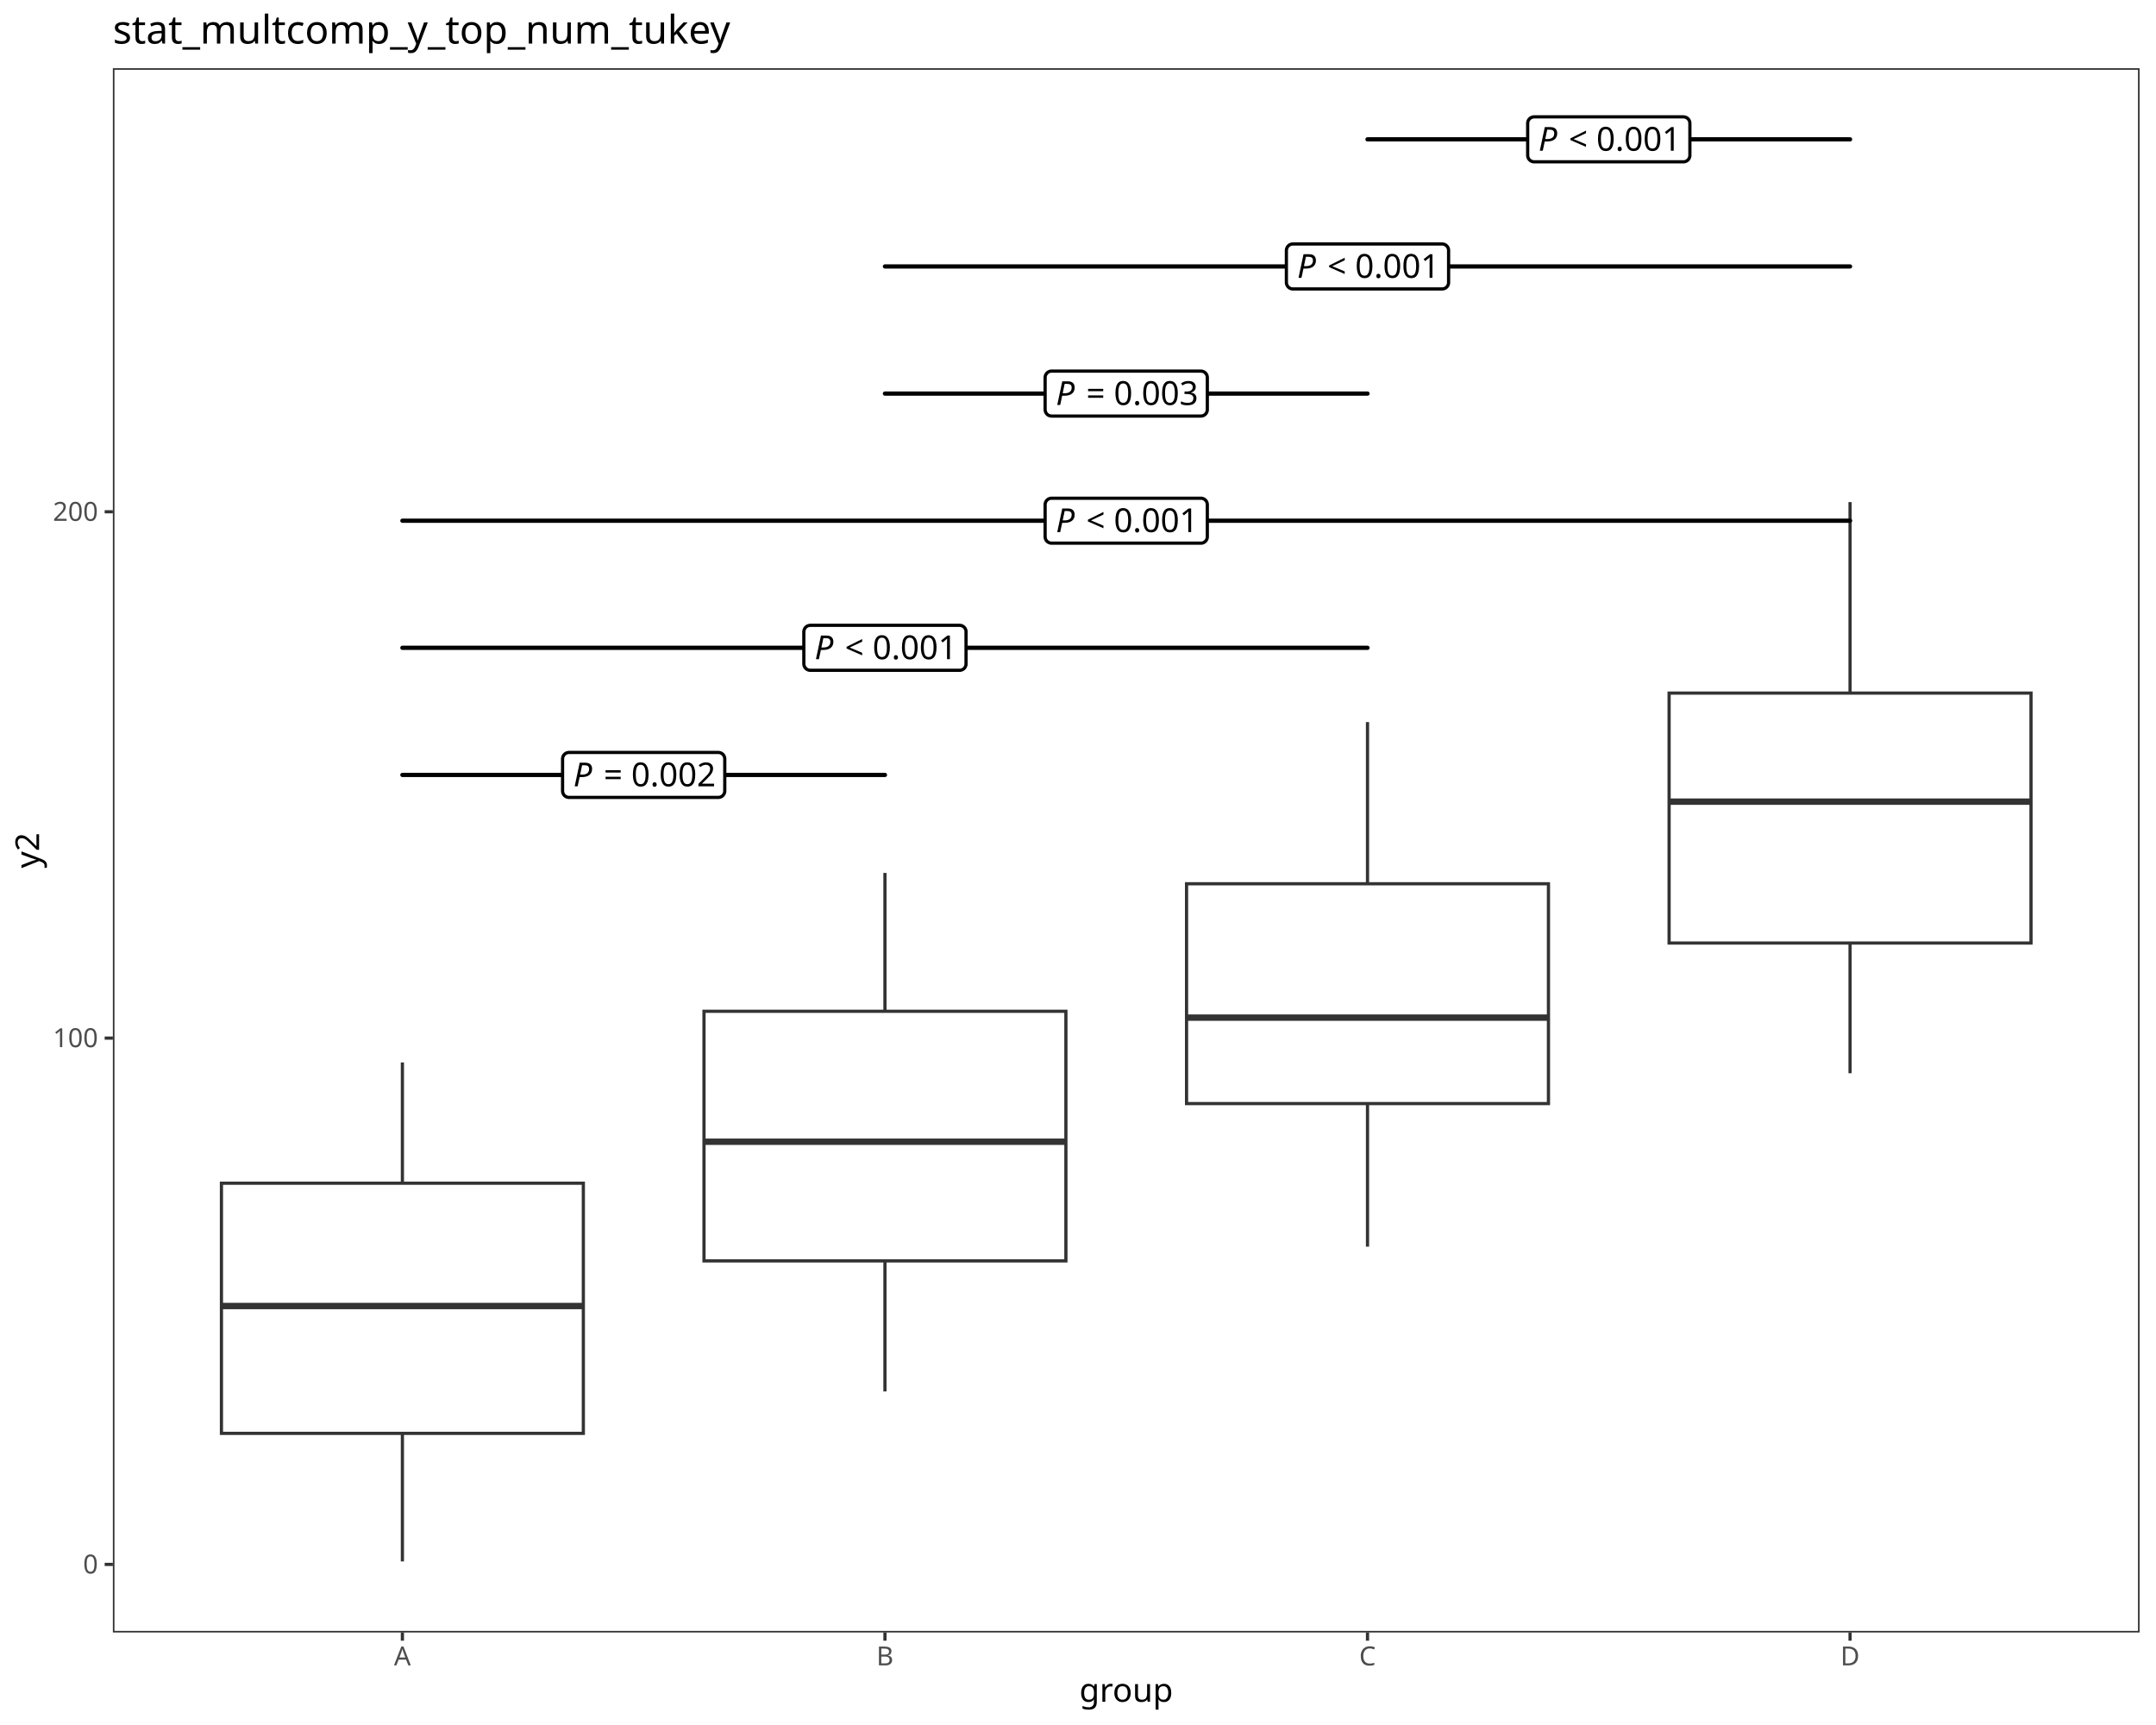
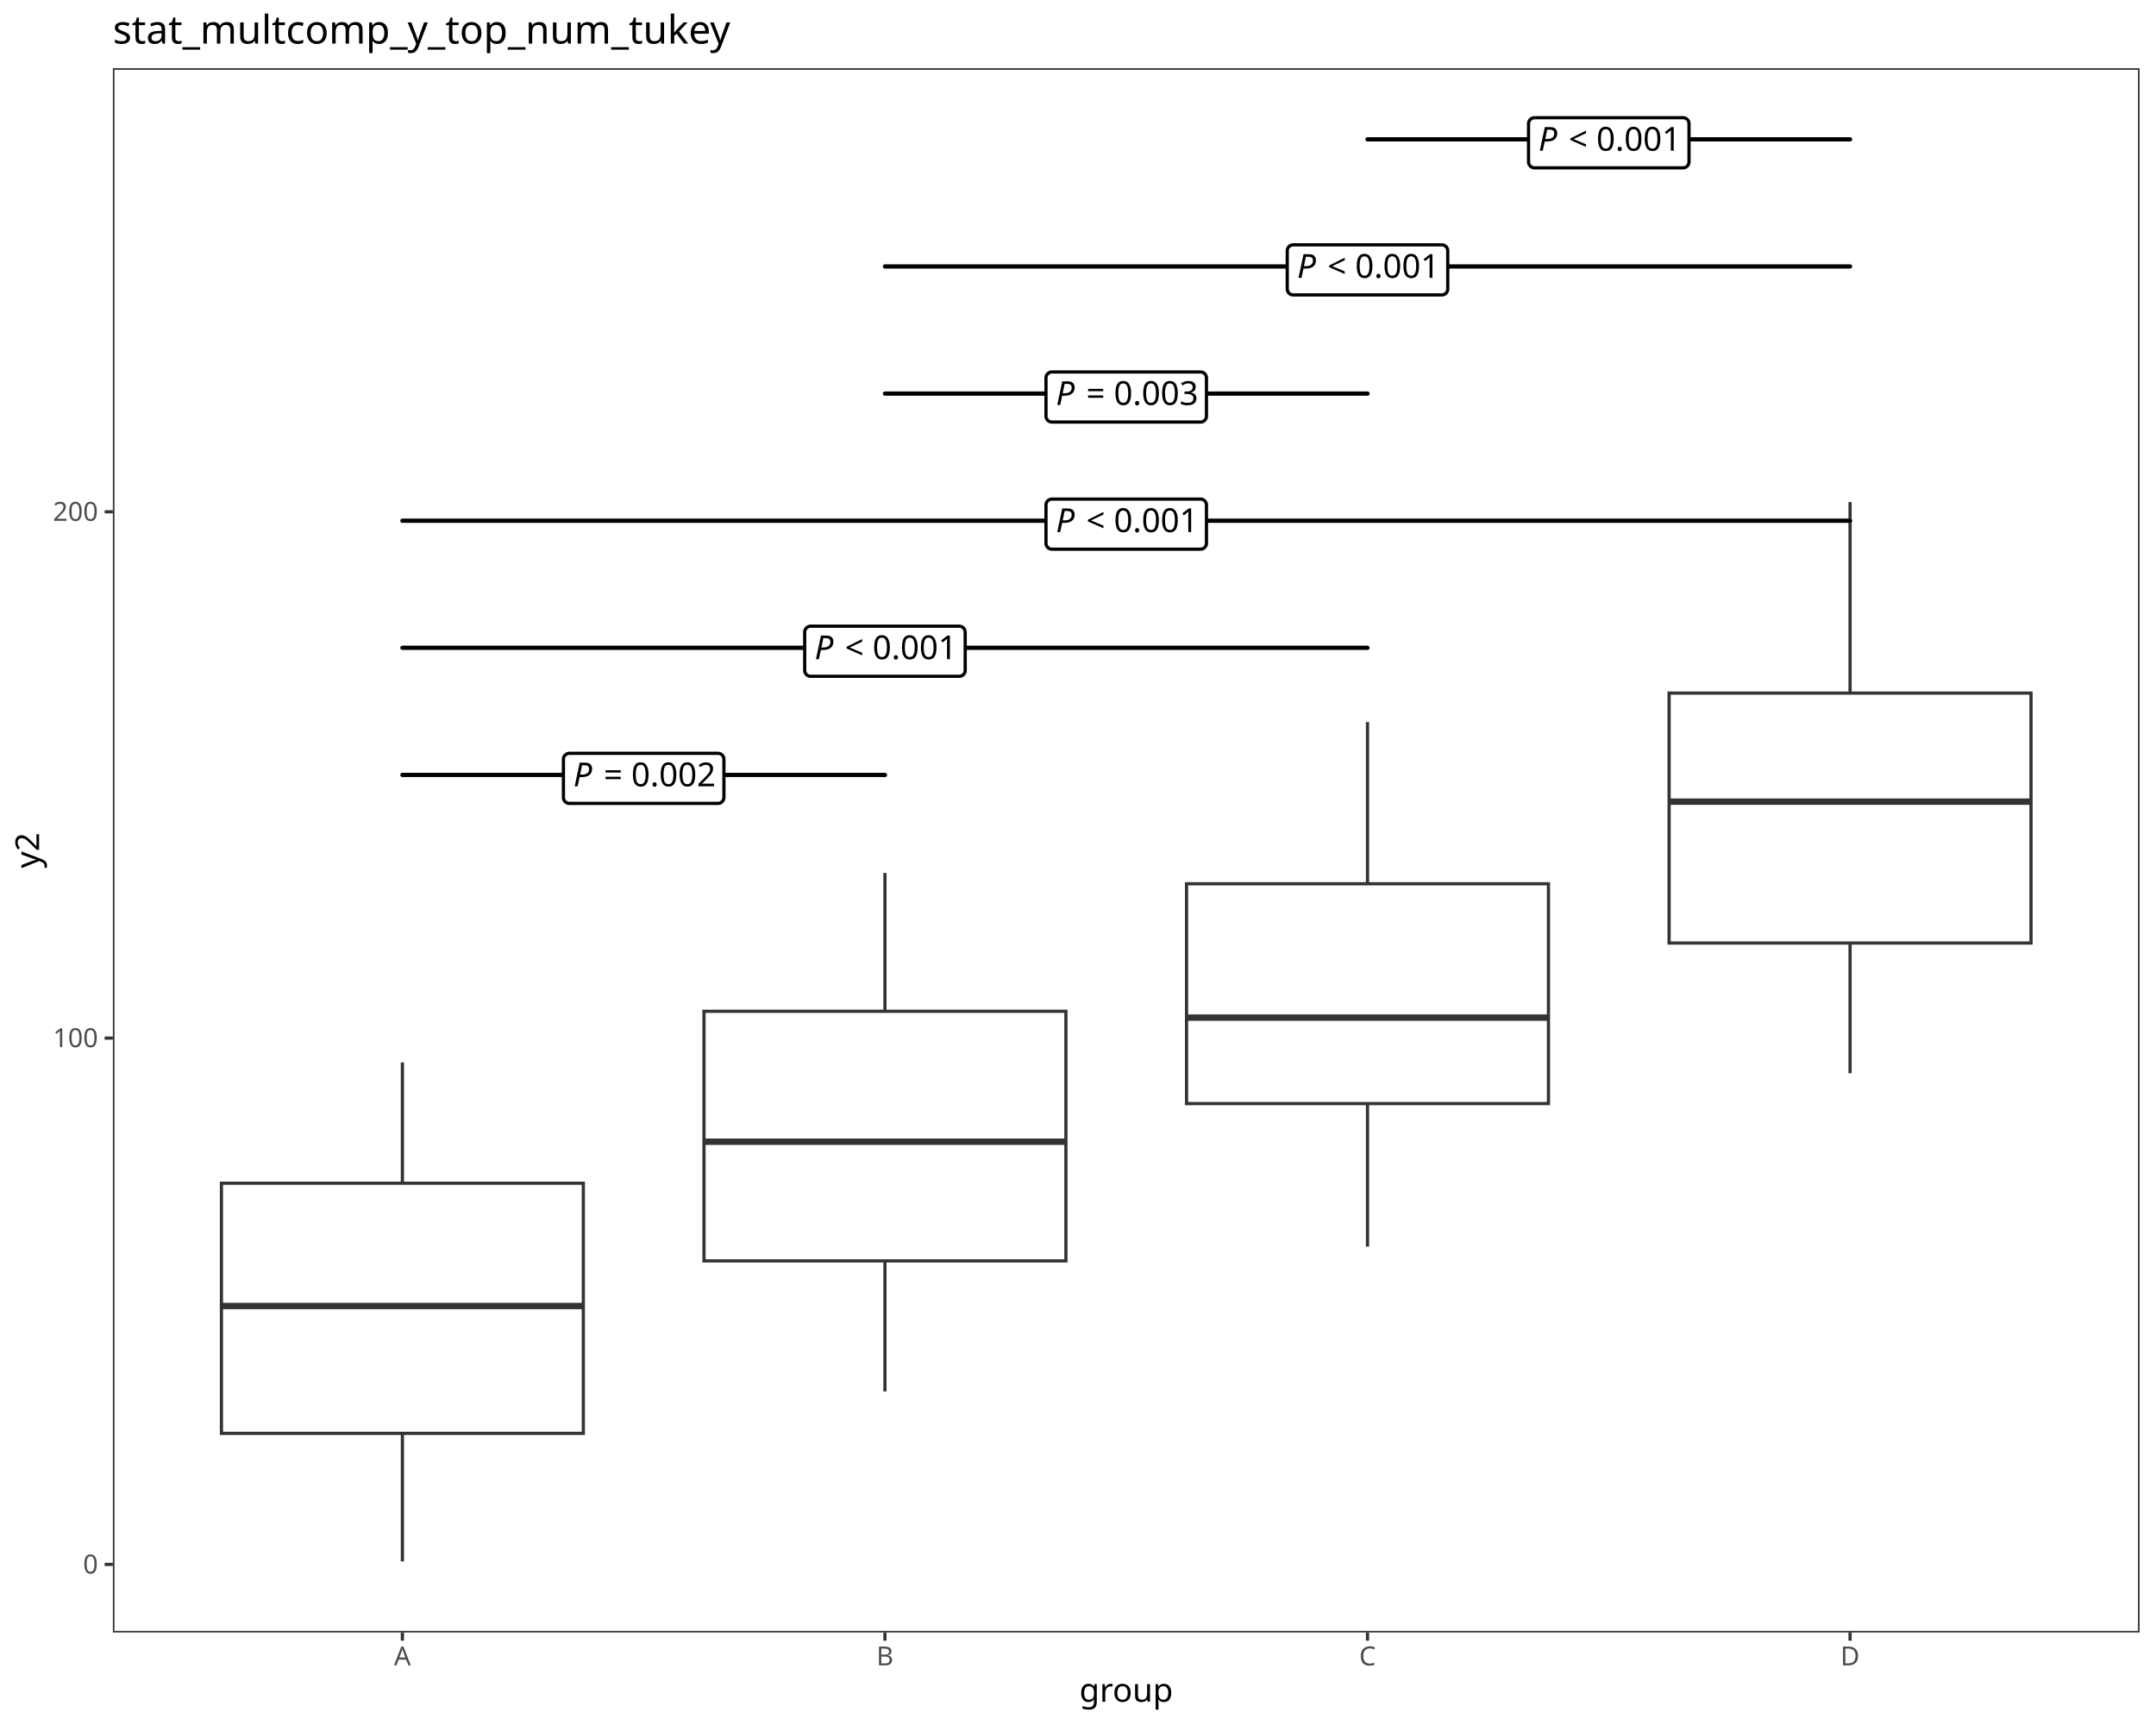
<svg xmlns="http://www.w3.org/2000/svg" class="svglite" data-engine-version="2.0" width="720.00pt" height="576.00pt" viewBox="0 0 720.00 576.00">
  <defs>
    <style type="text/css">
    .svglite line, .svglite polyline, .svglite polygon, .svglite path, .svglite rect, .svglite circle {
      fill: none;
      stroke: #000000;
      stroke-linecap: round;
      stroke-linejoin: round;
      stroke-miterlimit: 10.00;
    }
  </style>
  </defs>
  <rect width="100%" height="100%" style="stroke: none; fill: #FFFFFF;" />
  <defs>
    <clipPath id="cpMC4wMHw3MjAuMDB8MC4wMHw1NzYuMDA=">
      <rect x="0.00" y="0.00" width="720.00" height="576.00" />
    </clipPath>
  </defs>
  <g clip-path="url(#cpMC4wMHw3MjAuMDB8MC4wMHw1NzYuMDA=)">
    <rect x="0.00" y="0.00" width="720.00" height="576.00" style="stroke-width: 1.07; stroke: #FFFFFF; fill: #FFFFFF;" />
  </g>
  <defs>
    <clipPath id="cpMzcuNjl8NzE0LjUyfDIyLjc4fDU0NS4xMQ==">
      <rect x="37.69" y="22.78" width="676.83" height="522.33" />
    </clipPath>
  </defs>
  <g clip-path="url(#cpMzcuNjl8NzE0LjUyfDIyLjc4fDU0NS4xMQ==)">
    <rect x="37.69" y="22.78" width="676.83" height="522.33" style="stroke-width: 1.07; stroke: none; fill: #FFFFFF;" />
    <line x1="134.38" y1="395.09" x2="134.38" y2="354.75" style="stroke-width: 1.07; stroke: #333333; stroke-linecap: butt;" />
    <line x1="134.38" y1="478.62" x2="134.38" y2="521.37" style="stroke-width: 1.07; stroke: #333333; stroke-linecap: butt;" />
    <polygon points="73.95,395.09 73.95,478.62 194.81,478.62 194.81,395.09 73.95,395.09 " style="stroke-width: 1.07; stroke: #333333; stroke-linecap: butt; stroke-linejoin: miter; fill: #FFFFFF;" />
    <line x1="73.95" y1="436.10" x2="194.81" y2="436.10" style="stroke-width: 2.13; stroke: #333333; stroke-linecap: butt; stroke-linejoin: miter;" />
    <line x1="295.53" y1="337.68" x2="295.53" y2="291.47" style="stroke-width: 1.07; stroke: #333333; stroke-linecap: butt;" />
    <line x1="295.53" y1="421.03" x2="295.53" y2="464.62" style="stroke-width: 1.07; stroke: #333333; stroke-linecap: butt;" />
    <polygon points="235.10,337.68 235.10,421.03 355.96,421.03 355.96,337.68 235.10,337.68 " style="stroke-width: 1.07; stroke: #333333; stroke-linecap: butt; stroke-linejoin: miter; fill: #FFFFFF;" />
    <line x1="235.10" y1="381.24" x2="355.96" y2="381.24" style="stroke-width: 2.13; stroke: #333333; stroke-linecap: butt; stroke-linejoin: miter;" />
    <line x1="456.68" y1="295.10" x2="456.68" y2="241.11" style="stroke-width: 1.07; stroke: #333333; stroke-linecap: butt;" />
    <line x1="456.68" y1="368.50" x2="456.68" y2="416.28" style="stroke-width: 1.07; stroke: #333333; stroke-linecap: butt;" />
    <polygon points="396.25,295.10 396.25,368.50 517.11,368.50 517.11,295.10 396.25,295.10 " style="stroke-width: 1.07; stroke: #333333; stroke-linecap: butt; stroke-linejoin: miter; fill: #FFFFFF;" />
    <line x1="396.25" y1="339.80" x2="517.11" y2="339.80" style="stroke-width: 2.13; stroke: #333333; stroke-linecap: butt; stroke-linejoin: miter;" />
    <line x1="617.83" y1="231.43" x2="617.83" y2="167.65" style="stroke-width: 1.07; stroke: #333333; stroke-linecap: butt;" />
    <line x1="617.83" y1="314.89" x2="617.83" y2="358.36" style="stroke-width: 1.07; stroke: #333333; stroke-linecap: butt;" />
    <polygon points="557.40,231.43 557.40,314.89 678.26,314.89 678.26,231.43 557.40,231.43 " style="stroke-width: 1.07; stroke: #333333; stroke-linecap: butt; stroke-linejoin: miter; fill: #FFFFFF;" />
    <line x1="557.40" y1="267.68" x2="678.26" y2="267.68" style="stroke-width: 2.13; stroke: #333333; stroke-linecap: butt; stroke-linejoin: miter;" />
    <line x1="134.38" y1="258.76" x2="295.53" y2="258.76" style="stroke-width: 1.42;" />
-     <polygon points="190.03,266.27 239.88,266.27 239.79,266.27 240.14,266.25 240.48,266.18 240.80,266.06 241.11,265.89 241.37,265.67 241.61,265.41 241.79,265.11 241.93,264.79 242.01,264.45 242.04,264.11 242.04,264.11 242.04,253.41 242.04,253.41 242.01,253.07 241.93,252.73 241.79,252.41 241.61,252.11 241.37,251.85 241.11,251.63 240.80,251.46 240.48,251.34 240.14,251.27 239.88,251.25 190.03,251.25 190.29,251.27 189.94,251.25 189.60,251.30 189.26,251.39 188.95,251.54 188.66,251.74 188.41,251.98 188.20,252.26 188.04,252.56 187.93,252.89 187.88,253.24 187.87,253.41 187.87,264.11 187.88,263.93 187.88,264.28 187.93,264.62 188.04,264.95 188.20,265.26 188.41,265.54 188.66,265.78 188.95,265.98 189.26,266.13 189.60,266.22 189.94,266.27 " style="stroke-width: 1.07; fill: #FFFFFF;" />
+     <polygon points="190.14,268.27 239.76,268.27 239.68,268.27 240.00,268.26 240.32,268.19 240.62,268.08 240.89,267.92 241.14,267.72 241.35,267.48 241.52,267.21 241.65,266.91 241.72,266.60 241.75,266.28 241.75,266.28 241.75,253.53 241.75,253.53 241.72,253.21 241.65,252.90 241.52,252.60 241.35,252.33 241.14,252.09 240.89,251.89 240.62,251.73 240.32,251.62 240.00,251.55 239.76,251.54 190.14,251.54 190.38,251.55 190.06,251.54 189.75,251.58 189.44,251.67 189.15,251.81 188.89,251.99 188.66,252.21 188.46,252.46 188.32,252.75 188.21,253.05 188.16,253.37 188.16,253.53 188.16,266.28 188.16,266.12 188.16,266.44 188.21,266.76 188.32,267.06 188.46,267.35 188.66,267.60 188.89,267.82 189.15,268.01 189.44,268.14 189.75,268.23 190.06,268.27 " style="stroke-width: 1.07; fill: #FFFFFF;" />
    <text x="191.47" y="262.56" style="font-size: 11.04px; font-style: italic; font-family: sans;" textLength="7.37px" lengthAdjust="spacingAndGlyphs">P</text>
    <text x="198.83" y="262.56" style="font-size: 11.04px; font-family: sans;" textLength="2.76px" lengthAdjust="spacingAndGlyphs"> </text>
    <text x="201.60" y="262.56" style="font-size: 11.04px; font-family: sans;" textLength="6.45px" lengthAdjust="spacingAndGlyphs">=</text>
    <text x="208.05" y="262.56" style="font-size: 11.04px; font-family: sans;" textLength="2.76px" lengthAdjust="spacingAndGlyphs"> </text>
    <text x="210.81" y="262.56" style="font-size: 11.04px; font-family: sans;" textLength="27.63px" lengthAdjust="spacingAndGlyphs">0.002</text>
    <line x1="134.38" y1="216.31" x2="456.68" y2="216.31" style="stroke-width: 1.42;" />
-     <polygon points="270.60,223.82 320.45,223.82 320.37,223.82 320.71,223.81 321.05,223.74 321.38,223.61 321.68,223.44 321.95,223.22 322.18,222.96 322.37,222.66 322.50,222.34 322.59,222.01 322.61,221.66 322.61,221.66 322.61,210.96 322.61,210.96 322.59,210.62 322.50,210.28 322.37,209.96 322.18,209.67 321.95,209.41 321.68,209.19 321.38,209.01 321.05,208.89 320.71,208.82 320.45,208.80 270.60,208.80 270.86,208.82 270.52,208.81 270.17,208.85 269.84,208.95 269.52,209.09 269.24,209.29 268.99,209.53 268.78,209.81 268.62,210.12 268.51,210.45 268.45,210.79 268.44,210.96 268.44,221.66 268.45,221.49 268.45,221.83 268.51,222.18 268.62,222.51 268.78,222.82 268.99,223.09 269.24,223.33 269.52,223.53 269.84,223.68 270.17,223.78 270.52,223.82 " style="stroke-width: 1.07; fill: #FFFFFF;" />
+     <polygon points="270.72,225.82 320.34,225.82 320.26,225.82 320.58,225.81 320.89,225.75 321.19,225.63 321.47,225.47 321.72,225.27 321.93,225.03 322.10,224.76 322.22,224.47 322.30,224.16 322.33,223.84 322.33,223.84 322.33,211.08 322.33,211.08 322.30,210.76 322.22,210.45 322.10,210.16 321.93,209.89 321.72,209.65 321.47,209.44 321.19,209.28 320.89,209.17 320.58,209.11 320.34,209.09 270.72,209.09 270.96,209.11 270.64,209.09 270.32,209.13 270.01,209.22 269.73,209.36 269.46,209.54 269.23,209.76 269.04,210.02 268.89,210.30 268.79,210.60 268.74,210.92 268.73,211.08 268.73,223.84 268.74,223.68 268.74,224.00 268.79,224.31 268.89,224.62 269.04,224.90 269.23,225.16 269.46,225.38 269.73,225.56 270.01,225.70 270.32,225.78 270.64,225.82 " style="stroke-width: 1.07; fill: #FFFFFF;" />
    <text x="272.04" y="220.11" style="font-size: 11.04px; font-style: italic; font-family: sans;" textLength="7.37px" lengthAdjust="spacingAndGlyphs">P</text>
    <text x="279.41" y="220.11" style="font-size: 11.04px; font-family: sans;" textLength="2.76px" lengthAdjust="spacingAndGlyphs"> </text>
    <text x="282.17" y="220.11" style="font-size: 11.04px; font-family: sans;" textLength="6.45px" lengthAdjust="spacingAndGlyphs">&lt;</text>
    <text x="288.62" y="220.11" style="font-size: 11.04px; font-family: sans;" textLength="2.76px" lengthAdjust="spacingAndGlyphs"> </text>
    <text x="291.39" y="220.11" style="font-size: 11.04px; font-family: sans;" textLength="27.63px" lengthAdjust="spacingAndGlyphs">0.001</text>
    <line x1="134.38" y1="173.87" x2="617.83" y2="173.87" style="stroke-width: 1.42;" />
-     <polygon points="351.18,181.37 401.03,181.37 400.94,181.37 401.29,181.36 401.63,181.29 401.96,181.17 402.26,180.99 402.53,180.77 402.76,180.51 402.94,180.22 403.08,179.90 403.16,179.56 403.19,179.21 403.19,179.21 403.19,168.52 403.19,168.52 403.16,168.17 403.08,167.83 402.94,167.51 402.76,167.22 402.53,166.96 402.26,166.74 401.96,166.57 401.63,166.44 401.29,166.37 401.03,166.36 351.18,166.36 351.44,166.37 351.09,166.36 350.75,166.40 350.41,166.50 350.10,166.65 349.81,166.84 349.56,167.09 349.35,167.36 349.19,167.67 349.08,168.00 349.03,168.34 349.02,168.52 349.02,179.21 349.03,179.04 349.03,179.39 349.08,179.73 349.19,180.06 349.35,180.37 349.56,180.65 349.81,180.89 350.10,181.08 350.41,181.23 350.75,181.33 351.09,181.37 " style="stroke-width: 1.07; fill: #FFFFFF;" />
+     <polygon points="351.29,183.38 400.91,183.38 400.83,183.38 401.15,183.36 401.47,183.30 401.77,183.19 402.04,183.03 402.29,182.82 402.50,182.58 402.67,182.31 402.80,182.02 402.88,181.71 402.90,181.39 402.90,181.39 402.90,168.63 402.90,168.63 402.88,168.31 402.80,168.00 402.67,167.71 402.50,167.44 402.29,167.20 402.04,167.00 401.77,166.84 401.47,166.72 401.15,166.66 400.91,166.65 351.29,166.65 351.53,166.66 351.21,166.65 350.90,166.69 350.59,166.78 350.30,166.91 350.04,167.09 349.81,167.32 349.62,167.57 349.47,167.85 349.37,168.16 349.31,168.47 349.31,168.63 349.31,181.39 349.31,181.23 349.31,181.55 349.37,181.87 349.47,182.17 349.62,182.45 349.81,182.71 350.04,182.93 350.30,183.11 350.59,183.25 350.90,183.34 351.21,183.38 " style="stroke-width: 1.07; fill: #FFFFFF;" />
    <text x="352.62" y="177.67" style="font-size: 11.04px; font-style: italic; font-family: sans;" textLength="7.37px" lengthAdjust="spacingAndGlyphs">P</text>
    <text x="359.99" y="177.67" style="font-size: 11.04px; font-family: sans;" textLength="2.76px" lengthAdjust="spacingAndGlyphs"> </text>
    <text x="362.75" y="177.67" style="font-size: 11.04px; font-family: sans;" textLength="6.45px" lengthAdjust="spacingAndGlyphs">&lt;</text>
    <text x="369.20" y="177.67" style="font-size: 11.04px; font-family: sans;" textLength="2.76px" lengthAdjust="spacingAndGlyphs"> </text>
    <text x="371.96" y="177.67" style="font-size: 11.04px; font-family: sans;" textLength="27.63px" lengthAdjust="spacingAndGlyphs">0.001</text>
    <line x1="295.53" y1="131.42" x2="456.68" y2="131.42" style="stroke-width: 1.42;" />
-     <polygon points="351.18,138.93 401.03,138.93 400.94,138.93 401.29,138.91 401.63,138.84 401.96,138.72 402.26,138.54 402.53,138.33 402.76,138.06 402.94,137.77 403.08,137.45 403.16,137.11 403.19,136.77 403.19,136.77 403.19,126.07 403.19,126.07 403.16,125.72 403.08,125.39 402.94,125.07 402.76,124.77 402.53,124.51 402.26,124.29 401.96,124.12 401.63,124.00 401.29,123.93 401.03,123.91 351.18,123.91 351.44,123.93 351.09,123.91 350.75,123.95 350.41,124.05 350.10,124.20 349.81,124.40 349.56,124.64 349.35,124.92 349.19,125.22 349.08,125.55 349.03,125.90 349.02,126.07 349.02,136.77 349.03,136.59 349.03,136.94 349.08,137.28 349.19,137.61 349.35,137.92 349.56,138.20 349.81,138.44 350.10,138.64 350.41,138.79 350.75,138.88 351.09,138.93 " style="stroke-width: 1.07; fill: #FFFFFF;" />
+     <polygon points="351.29,140.93 400.91,140.93 400.83,140.93 401.15,140.92 401.47,140.85 401.77,140.74 402.04,140.58 402.29,140.38 402.50,140.14 402.67,139.87 402.80,139.57 402.88,139.26 402.90,138.94 402.90,138.94 402.90,126.19 402.90,126.19 402.88,125.87 402.80,125.56 402.67,125.26 402.50,124.99 402.29,124.75 402.04,124.55 401.77,124.39 401.47,124.28 401.15,124.21 400.91,124.20 351.29,124.20 351.53,124.21 351.21,124.20 350.90,124.24 350.59,124.33 350.30,124.47 350.04,124.65 349.81,124.87 349.62,125.12 349.47,125.41 349.37,125.71 349.31,126.03 349.31,126.19 349.31,138.94 349.31,138.78 349.31,139.10 349.37,139.42 349.47,139.72 349.62,140.01 349.81,140.26 350.04,140.48 350.30,140.66 350.59,140.80 350.90,140.89 351.21,140.93 " style="stroke-width: 1.07; fill: #FFFFFF;" />
    <text x="352.62" y="135.22" style="font-size: 11.04px; font-style: italic; font-family: sans;" textLength="7.37px" lengthAdjust="spacingAndGlyphs">P</text>
    <text x="359.99" y="135.22" style="font-size: 11.04px; font-family: sans;" textLength="2.76px" lengthAdjust="spacingAndGlyphs"> </text>
    <text x="362.75" y="135.22" style="font-size: 11.04px; font-family: sans;" textLength="6.45px" lengthAdjust="spacingAndGlyphs">=</text>
    <text x="369.20" y="135.22" style="font-size: 11.04px; font-family: sans;" textLength="2.76px" lengthAdjust="spacingAndGlyphs"> </text>
    <text x="371.96" y="135.22" style="font-size: 11.04px; font-family: sans;" textLength="27.63px" lengthAdjust="spacingAndGlyphs">0.003</text>
    <line x1="295.53" y1="88.97" x2="617.83" y2="88.97" style="stroke-width: 1.42;" />
-     <polygon points="431.75,96.48 481.60,96.48 481.52,96.48 481.86,96.46 482.21,96.40 482.53,96.27 482.83,96.10 483.10,95.88 483.33,95.62 483.52,95.32 483.65,95.00 483.74,94.67 483.76,94.32 483.76,94.32 483.76,83.62 483.76,83.62 483.74,83.28 483.65,82.94 483.52,82.62 483.33,82.33 483.10,82.07 482.83,81.85 482.53,81.67 482.21,81.55 481.86,81.48 481.60,81.46 431.75,81.46 432.02,81.48 431.67,81.47 431.32,81.51 430.99,81.60 430.67,81.75 430.39,81.95 430.14,82.19 429.93,82.47 429.77,82.78 429.66,83.11 429.60,83.45 429.59,83.62 429.59,94.32 429.60,94.15 429.60,94.49 429.66,94.84 429.77,95.17 429.93,95.47 430.14,95.75 430.39,95.99 430.67,96.19 430.99,96.34 431.32,96.44 431.67,96.48 " style="stroke-width: 1.07; fill: #FFFFFF;" />
+     <polygon points="431.87,98.48 481.49,98.48 481.41,98.48 481.73,98.47 482.04,98.41 482.34,98.29 482.62,98.13 482.87,97.93 483.08,97.69 483.25,97.42 483.37,97.13 483.45,96.82 483.48,96.50 483.48,96.50 483.48,83.74 483.48,83.74 483.45,83.42 483.37,83.11 483.25,82.82 483.08,82.55 482.87,82.31 482.62,82.10 482.34,81.94 482.04,81.83 481.73,81.77 481.49,81.75 431.87,81.75 432.11,81.77 431.79,81.75 431.47,81.79 431.17,81.88 430.88,82.02 430.61,82.20 430.38,82.42 430.19,82.68 430.04,82.96 429.94,83.26 429.89,83.58 429.88,83.74 429.88,96.50 429.89,96.34 429.89,96.66 429.94,96.97 430.04,97.28 430.19,97.56 430.38,97.81 430.61,98.04 430.88,98.22 431.17,98.36 431.47,98.44 431.79,98.48 " style="stroke-width: 1.07; fill: #FFFFFF;" />
    <text x="433.19" y="92.77" style="font-size: 11.04px; font-style: italic; font-family: sans;" textLength="7.37px" lengthAdjust="spacingAndGlyphs">P</text>
    <text x="440.56" y="92.77" style="font-size: 11.04px; font-family: sans;" textLength="2.76px" lengthAdjust="spacingAndGlyphs"> </text>
    <text x="443.32" y="92.77" style="font-size: 11.04px; font-family: sans;" textLength="6.45px" lengthAdjust="spacingAndGlyphs">&lt;</text>
    <text x="449.77" y="92.77" style="font-size: 11.04px; font-family: sans;" textLength="2.76px" lengthAdjust="spacingAndGlyphs"> </text>
    <text x="452.54" y="92.77" style="font-size: 11.04px; font-family: sans;" textLength="27.63px" lengthAdjust="spacingAndGlyphs">0.001</text>
    <line x1="456.68" y1="46.53" x2="617.83" y2="46.53" style="stroke-width: 1.42;" />
-     <polygon points="512.33,54.03 562.18,54.03 562.09,54.03 562.44,54.02 562.78,53.95 563.11,53.83 563.41,53.65 563.68,53.43 563.91,53.17 564.09,52.88 564.23,52.56 564.31,52.22 564.34,51.87 564.34,51.87 564.34,41.18 564.34,41.18 564.31,40.83 564.23,40.49 564.09,40.17 563.91,39.88 563.68,39.62 563.41,39.40 563.11,39.23 562.78,39.10 562.44,39.03 562.18,39.02 512.33,39.02 512.59,39.03 512.24,39.02 511.90,39.06 511.56,39.16 511.25,39.31 510.96,39.50 510.71,39.75 510.50,40.02 510.34,40.33 510.23,40.66 510.18,41.00 510.17,41.18 510.17,51.87 510.18,51.70 510.18,52.05 510.23,52.39 510.34,52.72 510.50,53.03 510.71,53.31 510.96,53.55 511.25,53.74 511.56,53.89 511.90,53.99 512.24,54.03 " style="stroke-width: 1.07; fill: #FFFFFF;" />
+     <polygon points="512.45,56.04 562.06,56.04 561.98,56.04 562.30,56.02 562.62,55.96 562.92,55.85 563.19,55.69 563.44,55.48 563.65,55.24 563.82,54.97 563.95,54.68 564.03,54.37 564.05,54.05 564.05,54.05 564.05,41.29 564.05,41.29 564.03,40.97 563.95,40.66 563.82,40.37 563.65,40.10 563.44,39.86 563.19,39.66 562.92,39.50 562.62,39.38 562.30,39.32 562.06,39.31 512.45,39.31 512.68,39.32 512.37,39.31 512.05,39.35 511.74,39.43 511.45,39.57 511.19,39.75 510.96,39.98 510.77,40.23 510.62,40.51 510.52,40.82 510.46,41.13 510.46,41.29 510.46,54.05 510.46,53.89 510.46,54.21 510.52,54.53 510.62,54.83 510.77,55.11 510.96,55.37 511.19,55.59 511.45,55.77 511.74,55.91 512.05,56.00 512.37,56.04 " style="stroke-width: 1.07; fill: #FFFFFF;" />
    <text x="513.77" y="50.33" style="font-size: 11.04px; font-style: italic; font-family: sans;" textLength="7.37px" lengthAdjust="spacingAndGlyphs">P</text>
    <text x="521.14" y="50.33" style="font-size: 11.04px; font-family: sans;" textLength="2.76px" lengthAdjust="spacingAndGlyphs"> </text>
    <text x="523.90" y="50.33" style="font-size: 11.04px; font-family: sans;" textLength="6.45px" lengthAdjust="spacingAndGlyphs">&lt;</text>
    <text x="530.35" y="50.33" style="font-size: 11.04px; font-family: sans;" textLength="2.76px" lengthAdjust="spacingAndGlyphs"> </text>
    <text x="533.11" y="50.33" style="font-size: 11.04px; font-family: sans;" textLength="27.63px" lengthAdjust="spacingAndGlyphs">0.001</text>
    <rect x="37.69" y="22.78" width="676.83" height="522.33" style="stroke-width: 1.07; stroke: #333333;" />
  </g>
  <g clip-path="url(#cpMC4wMHw3MjAuMDB8MC4wMHw1NzYuMDA=)">
    <text x="32.76" y="525.41" text-anchor="end" style="font-size: 8.80px; fill: #4D4D4D; font-family: sans;" textLength="4.89px" lengthAdjust="spacingAndGlyphs">0</text>
    <text x="32.76" y="349.66" text-anchor="end" style="font-size: 8.80px; fill: #4D4D4D; font-family: sans;" textLength="14.68px" lengthAdjust="spacingAndGlyphs">100</text>
    <text x="32.76" y="173.92" text-anchor="end" style="font-size: 8.80px; fill: #4D4D4D; font-family: sans;" textLength="14.68px" lengthAdjust="spacingAndGlyphs">200</text>
    <polyline points="34.95,522.38 37.69,522.38 " style="stroke-width: 1.07; stroke: #333333; stroke-linecap: butt;" />
    <polyline points="34.95,346.63 37.69,346.63 " style="stroke-width: 1.07; stroke: #333333; stroke-linecap: butt;" />
    <polyline points="34.95,170.89 37.69,170.89 " style="stroke-width: 1.07; stroke: #333333; stroke-linecap: butt;" />
    <polyline points="134.38,547.85 134.38,545.11 " style="stroke-width: 1.07; stroke: #333333; stroke-linecap: butt;" />
    <polyline points="295.53,547.85 295.53,545.11 " style="stroke-width: 1.07; stroke: #333333; stroke-linecap: butt;" />
    <polyline points="456.68,547.85 456.68,545.11 " style="stroke-width: 1.07; stroke: #333333; stroke-linecap: butt;" />
    <polyline points="617.83,547.85 617.83,545.11 " style="stroke-width: 1.07; stroke: #333333; stroke-linecap: butt;" />
    <text x="134.38" y="556.10" text-anchor="middle" style="font-size: 8.80px; fill: #4D4D4D; font-family: sans;" textLength="5.87px" lengthAdjust="spacingAndGlyphs">A</text>
    <text x="295.53" y="556.10" text-anchor="middle" style="font-size: 8.80px; fill: #4D4D4D; font-family: sans;" textLength="5.87px" lengthAdjust="spacingAndGlyphs">B</text>
    <text x="456.68" y="556.10" text-anchor="middle" style="font-size: 8.80px; fill: #4D4D4D; font-family: sans;" textLength="6.36px" lengthAdjust="spacingAndGlyphs">C</text>
    <text x="617.83" y="556.10" text-anchor="middle" style="font-size: 8.80px; fill: #4D4D4D; font-family: sans;" textLength="6.36px" lengthAdjust="spacingAndGlyphs">D</text>
    <text x="376.10" y="568.24" text-anchor="middle" style="font-size: 11.00px; font-family: sans;" textLength="28.14px" lengthAdjust="spacingAndGlyphs">group</text>
    <text transform="translate(13.05,283.95) rotate(-90)" text-anchor="middle" style="font-size: 11.00px; font-family: sans;" textLength="11.62px" lengthAdjust="spacingAndGlyphs">y2</text>
    <text x="37.69" y="14.56" style="font-size: 13.20px; font-family: sans;" textLength="197.42px" lengthAdjust="spacingAndGlyphs">stat_multcomp_y_top_num_tukey</text>
  </g>
</svg>
